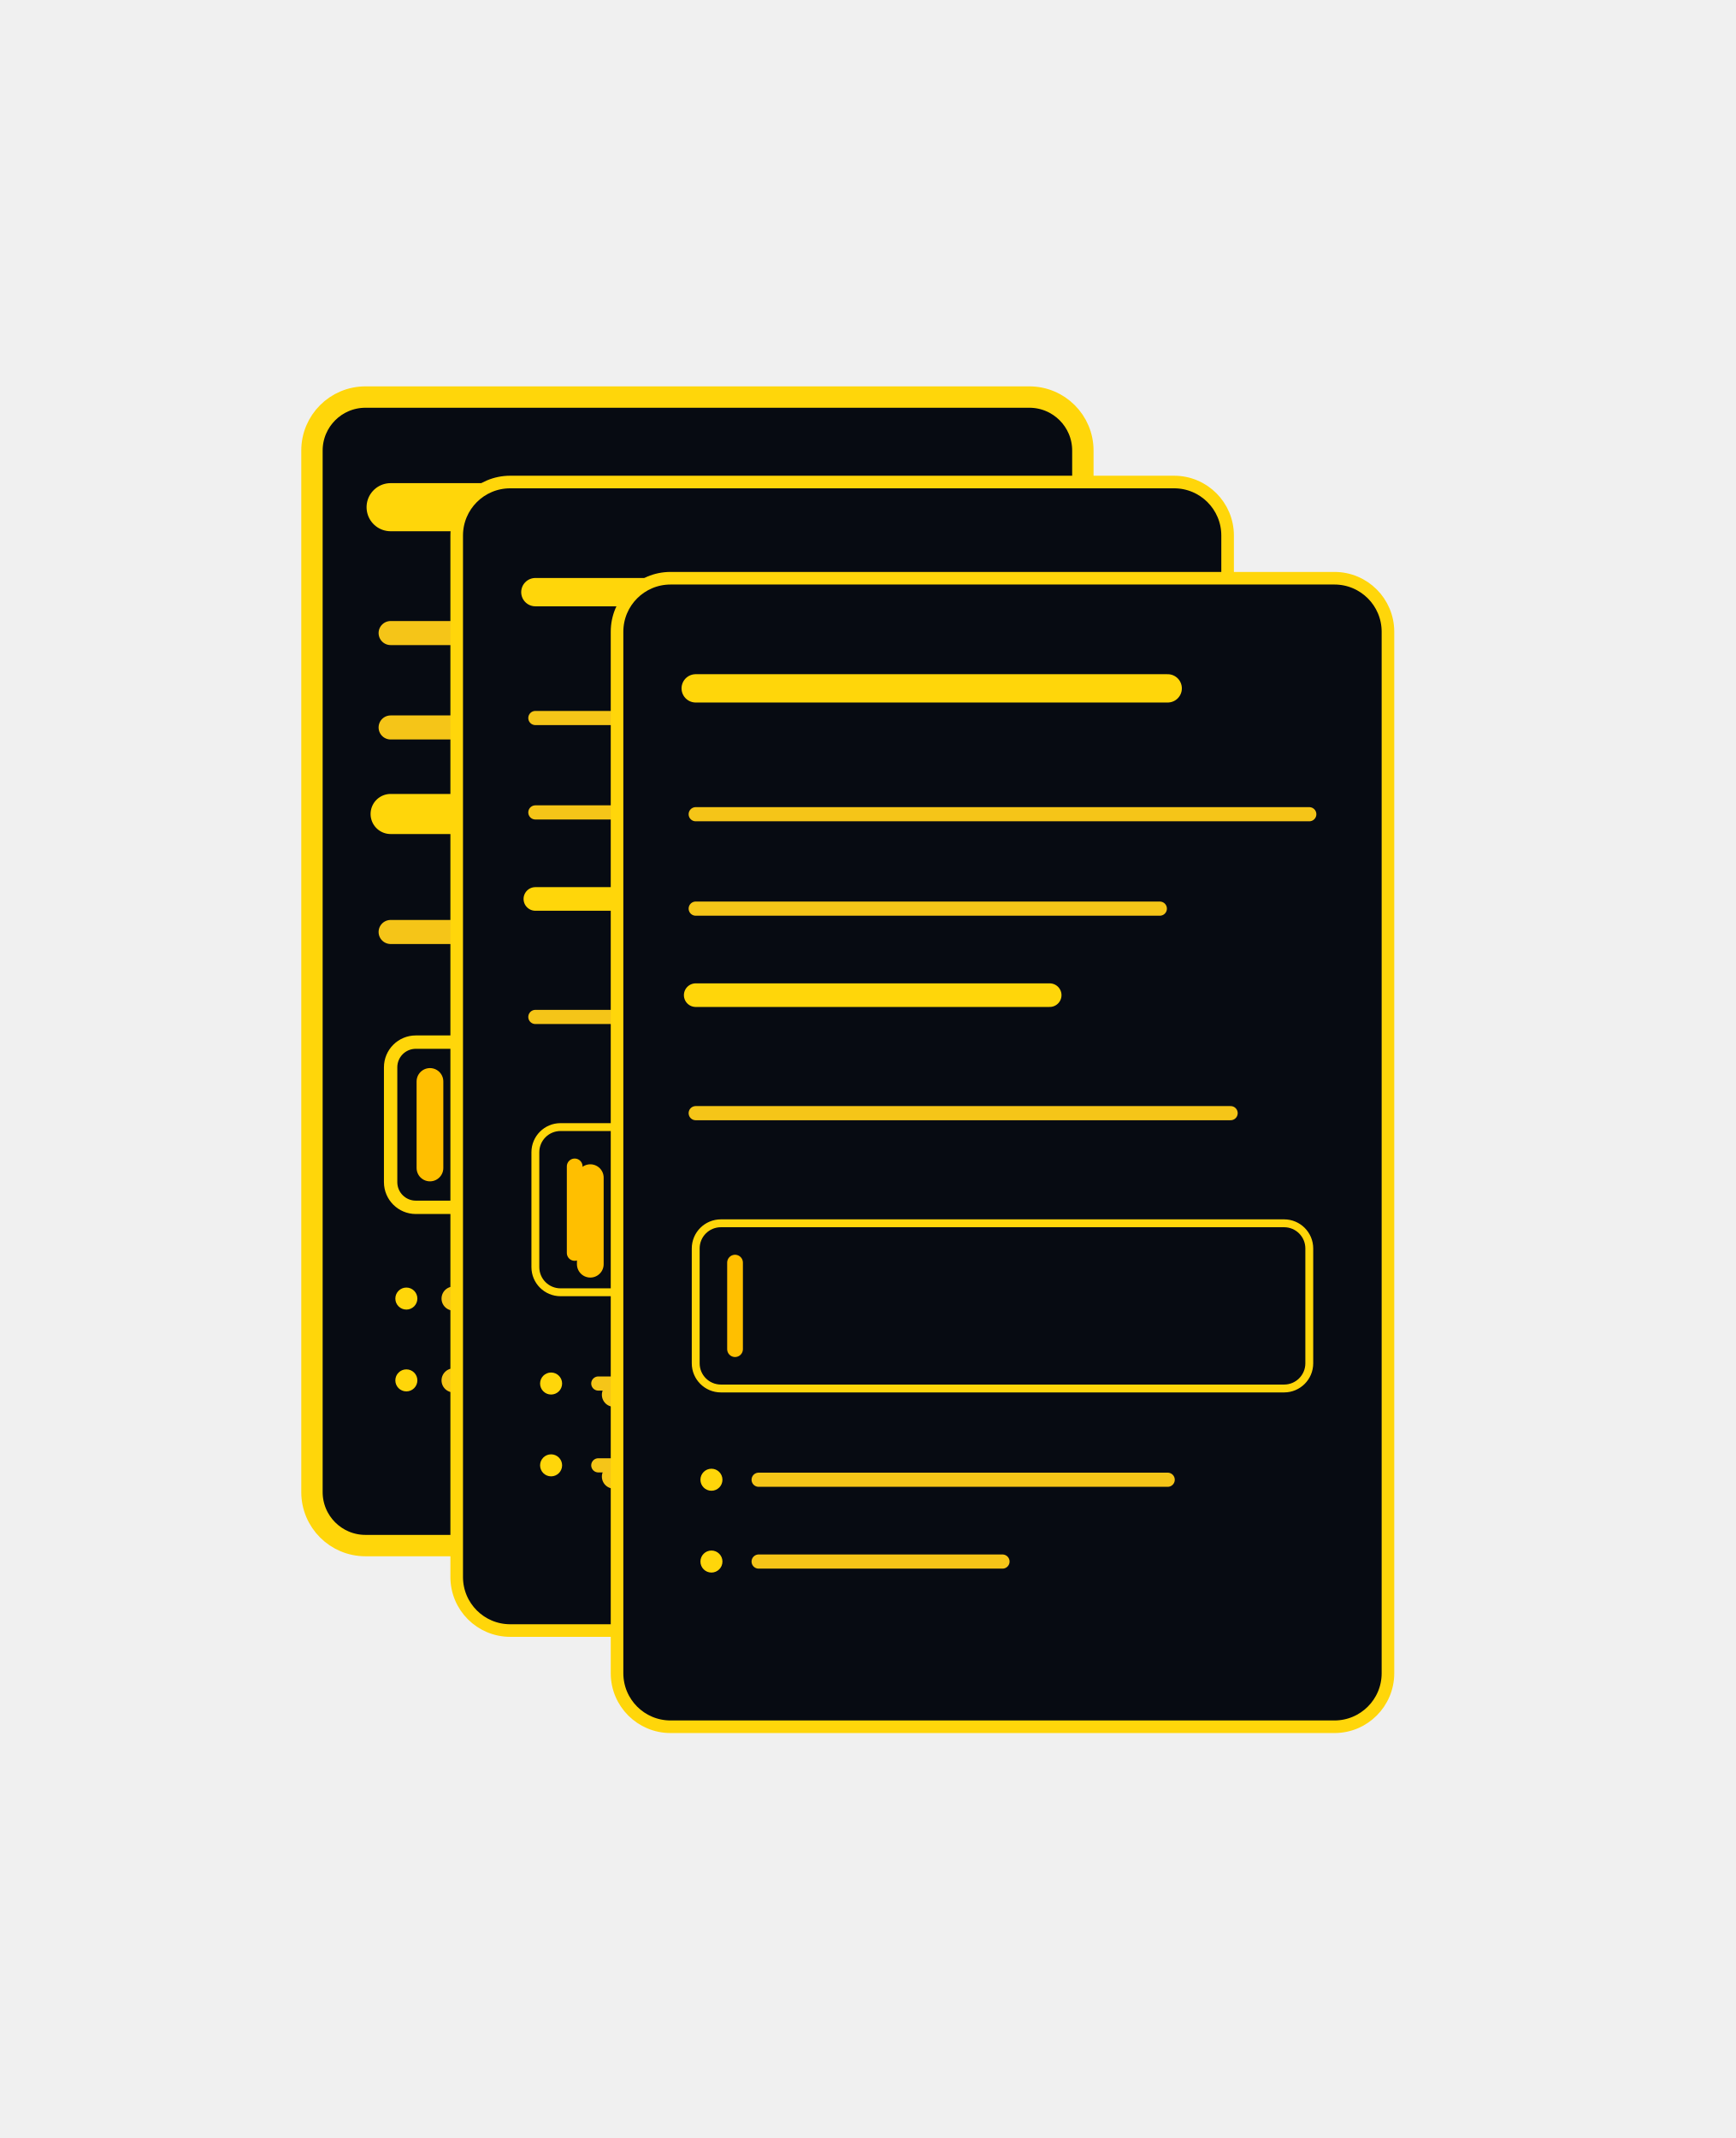
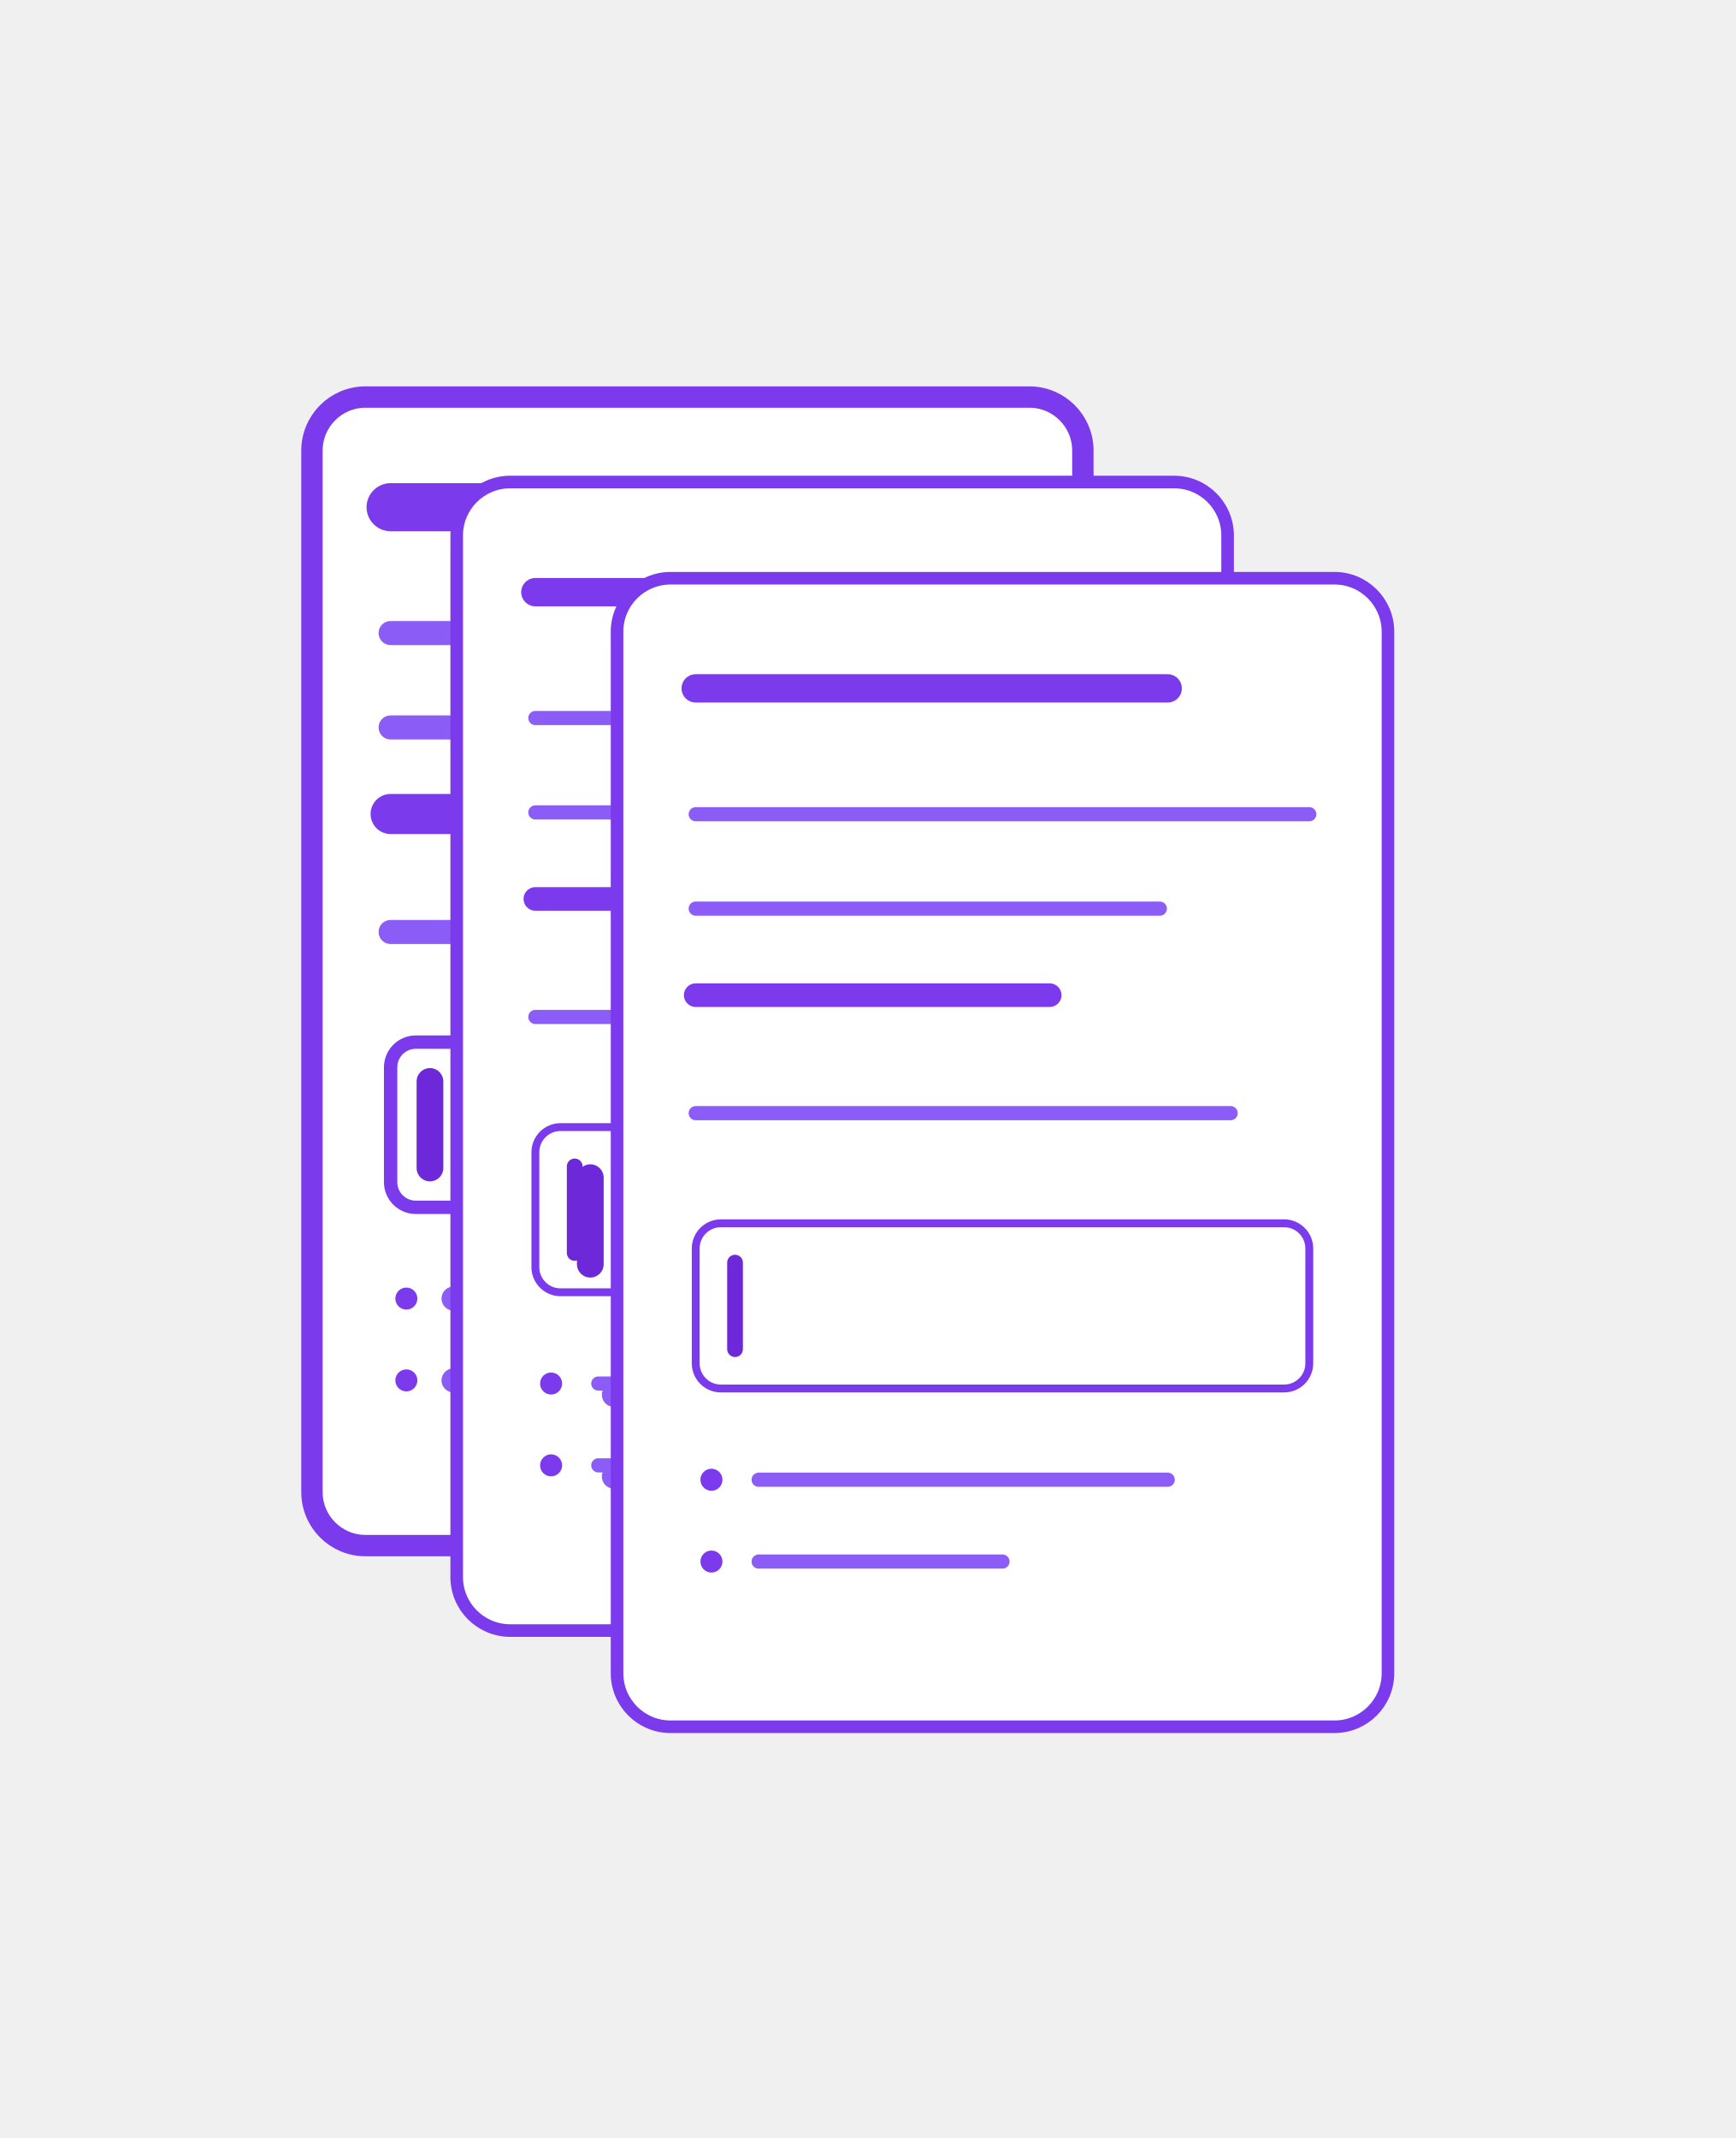
<svg xmlns="http://www.w3.org/2000/svg" width="649.306" height="800" viewBox="0 0 649.306 800" fill="none" version="1.1" id="svg12">
  <defs id="defs12" />
-   <path d="M 385.184,148.572 H 136.749 c -11.055,0 -20.016,8.961 -20.016,20.016 v 389.725 c 0,11.055 8.961,20.016 20.016,20.016 H 385.184 c 11.055,0 20.016,-8.961 20.016,-20.016 V 168.588 c 0,-11.055 -8.961,-20.016 -20.016,-20.016 z" fill="#070b12" stroke="#ffd60a" stroke-width="8" stroke-linecap="round" stroke-linejoin="round" id="path1" />
-   <path d="M 146.168,189.781 H 322.781" stroke="#ffd60a" stroke-width="18" stroke-linecap="round" stroke-linejoin="round" id="path2" />
-   <path d="M 146.168,236.878 H 375.764" stroke="#f5c518" stroke-width="9" stroke-linecap="round" stroke-linejoin="round" id="path3" />
-   <path d="M 146.168,272.2 H 319.837" stroke="#f5c518" stroke-width="9" stroke-linecap="round" stroke-linejoin="round" id="path4" />
-   <path d="M 146.168,304.579 H 278.628" stroke="#ffd60a" stroke-width="15" stroke-linecap="round" stroke-linejoin="round" id="path5" />
-   <path d="M 146.168,348.732 H 346.329" stroke="#f5c518" stroke-width="9" stroke-linecap="round" stroke-linejoin="round" id="path6" />
-   <path d="M 366.345,389.942 H 155.588 c -5.202,0 -9.419,4.217 -9.419,9.419 v 42.976 c 0,5.202 4.217,9.419 9.419,9.419 h 210.757 c 5.202,0 9.419,-4.217 9.419,-9.419 v -42.976 c 0,-5.202 -4.217,-9.419 -9.419,-9.419 z" fill="#070b12" stroke="#ffd60a" stroke-width="5" stroke-linecap="round" stroke-linejoin="round" id="path7" />
-   <path d="M 160.886,404.66 V 437.038" stroke="#ffbf00" stroke-width="10" stroke-linecap="round" stroke-linejoin="round" id="path8" />
-   <path d="m 152.055,490.022 c 2.276,0 4.121,-1.845 4.121,-4.121 0,-2.276 -1.845,-4.121 -4.121,-4.121 -2.276,0 -4.121,1.845 -4.121,4.121 0,2.276 1.845,4.121 4.121,4.121 z" fill="#ffd60a" id="path9" style="stroke-width:0.589" />
-   <path d="M 169.717,485.901 H 322.781" stroke="#f5c518" stroke-width="9" stroke-linecap="round" stroke-linejoin="round" id="path10" />
-   <path d="m 152.055,520.635 c 2.276,0 4.121,-1.845 4.121,-4.121 0,-2.276 -1.845,-4.121 -4.121,-4.121 -2.276,0 -4.121,1.845 -4.121,4.121 0,2.276 1.845,4.121 4.121,4.121 z" fill="#ffd60a" id="path11" style="stroke-width:0.589" />
-   <path d="m 169.717,516.514 h 91.25" stroke="#f5c518" stroke-width="9" stroke-linecap="round" stroke-linejoin="round" id="path12" />
-   <path d="M 439.345,180.362 H 190.91 c -11.055,0 -20.016,8.961 -20.016,20.016 v 389.725 c 0,11.055 8.961,20.016 20.016,20.016 h 248.435 c 11.055,0 20.016,-8.961 20.016,-20.016 V 200.378 c 0,-11.055 -8.961,-20.016 -20.016,-20.016 z" fill="#070b12" stroke="#ffd60a" stroke-width="4.71" stroke-linecap="round" stroke-linejoin="round" id="path13" />
-   <path d="M 200.329,221.571 H 376.942" stroke="#ffd60a" stroke-width="10.597" stroke-linecap="round" stroke-linejoin="round" id="path14" />
-   <path d="M 200.329,268.668 H 429.925" stroke="#f5c518" stroke-width="5.298" stroke-linecap="round" stroke-linejoin="round" id="path15" />
-   <path d="M 200.329,303.991 H 373.998" stroke="#f5c518" stroke-width="5.298" stroke-linecap="round" stroke-linejoin="round" id="path16" />
-   <path d="M 200.329,336.369 H 332.789" stroke="#ffd60a" stroke-width="8.831" stroke-linecap="round" stroke-linejoin="round" id="path17" />
-   <path d="M 200.329,380.523 H 400.49" stroke="#f5c518" stroke-width="5.298" stroke-linecap="round" stroke-linejoin="round" id="path18" />
-   <path d="M 420.506,421.732 H 209.749 c -5.202,0 -9.419,4.217 -9.419,9.419 v 42.976 c 0,5.202 4.217,9.419 9.419,9.419 h 210.757 c 5.202,0 9.419,-4.217 9.419,-9.419 v -42.976 c 0,-5.202 -4.217,-9.419 -9.419,-9.419 z" fill="#070b12" stroke="#ffd60a" stroke-width="2.944" stroke-linecap="round" stroke-linejoin="round" id="path19" />
-   <path d="m 215.047,436.45 v 32.379" stroke="#ffbf00" stroke-width="5.887" stroke-linecap="round" stroke-linejoin="round" id="path20" />
-   <path d="m 206.217,521.812 c 2.276,0 4.121,-1.845 4.121,-4.121 0,-2.276 -1.845,-4.121 -4.121,-4.121 -2.276,0 -4.121,1.845 -4.121,4.121 0,2.276 1.845,4.121 4.121,4.121 z" fill="#ffd60a" id="path21" style="stroke-width:0.589" />
-   <path d="M 223.878,517.691 H 376.942" stroke="#f5c518" stroke-width="5.298" stroke-linecap="round" stroke-linejoin="round" id="path22" />
-   <path d="m 206.217,552.425 c 2.276,0 4.121,-1.845 4.121,-4.121 0,-2.276 -1.845,-4.121 -4.121,-4.121 -2.276,0 -4.121,1.845 -4.121,4.121 0,2.276 1.845,4.121 4.121,4.121 z" fill="#ffd60a" id="path23" style="stroke-width:0.589" />
-   <path d="m 223.878,548.304 h 91.25" stroke="#f5c518" stroke-width="5.298" stroke-linecap="round" stroke-linejoin="round" id="path24" />
-   <path d="M 220.886,440.66 V 473.038" stroke="#ffbf00" stroke-width="10" stroke-linecap="round" stroke-linejoin="round" id="path25" />
-   <path d="M 229.717,521.901 H 382.781" stroke="#f5c518" stroke-width="9" stroke-linecap="round" stroke-linejoin="round" id="path26" />
-   <path d="m 229.717,552.514 h 91.25" stroke="#f5c518" stroke-width="9" stroke-linecap="round" stroke-linejoin="round" id="path27" />
-   <path d="M 499.345,216.362 H 250.91 c -11.055,0 -20.016,8.961 -20.016,20.016 v 389.725 c 0,11.055 8.961,20.016 20.016,20.016 h 248.435 c 11.055,0 20.016,-8.961 20.016,-20.016 V 236.378 c 0,-11.055 -8.961,-20.016 -20.016,-20.016 z" fill="#070b12" stroke="#ffd60a" stroke-width="4.71" stroke-linecap="round" stroke-linejoin="round" id="path28" />
-   <path d="M 260.329,257.571 H 436.942" stroke="#ffd60a" stroke-width="10.597" stroke-linecap="round" stroke-linejoin="round" id="path29" />
-   <path d="M 260.329,304.668 H 489.925" stroke="#f5c518" stroke-width="5.298" stroke-linecap="round" stroke-linejoin="round" id="path30" />
-   <path d="M 260.329,339.991 H 433.998" stroke="#f5c518" stroke-width="5.298" stroke-linecap="round" stroke-linejoin="round" id="path31" />
-   <path d="M 260.329,372.369 H 392.789" stroke="#ffd60a" stroke-width="8.831" stroke-linecap="round" stroke-linejoin="round" id="path32" />
-   <path d="M 260.329,416.523 H 460.49" stroke="#f5c518" stroke-width="5.298" stroke-linecap="round" stroke-linejoin="round" id="path33" />
-   <path d="M 480.506,457.732 H 269.749 c -5.202,0 -9.419,4.217 -9.419,9.419 v 42.976 c 0,5.202 4.217,9.419 9.419,9.419 h 210.757 c 5.202,0 9.419,-4.217 9.419,-9.419 v -42.976 c 0,-5.202 -4.217,-9.419 -9.419,-9.419 z" fill="#070b12" stroke="#ffd60a" stroke-width="2.944" stroke-linecap="round" stroke-linejoin="round" id="path34" />
-   <path d="m 275.047,472.45 v 32.379" stroke="#ffbf00" stroke-width="5.887" stroke-linecap="round" stroke-linejoin="round" id="path35" />
-   <path d="m 266.217,557.812 c 2.276,0 4.121,-1.845 4.121,-4.121 0,-2.276 -1.845,-4.121 -4.121,-4.121 -2.276,0 -4.121,1.845 -4.121,4.121 0,2.276 1.845,4.121 4.121,4.121 z" fill="#ffd60a" id="path36" style="stroke-width:0.589" />
-   <path d="M 283.878,553.691 H 436.942" stroke="#f5c518" stroke-width="5.298" stroke-linecap="round" stroke-linejoin="round" id="path37" />
-   <path d="m 266.217,588.425 c 2.276,0 4.121,-1.845 4.121,-4.121 0,-2.276 -1.845,-4.121 -4.121,-4.121 -2.276,0 -4.121,1.845 -4.121,4.121 0,2.276 1.845,4.121 4.121,4.121 z" fill="#ffd60a" id="path38" style="stroke-width:0.589" />
-   <path d="m 283.878,584.304 h 91.25" stroke="#f5c518" stroke-width="5.298" stroke-linecap="round" stroke-linejoin="round" id="path39" />
+   <path d="M 385.184,148.572 H 136.749 c -11.055,0 -20.016,8.961 -20.016,20.016 v 389.725 c 0,11.055 8.961,20.016 20.016,20.016 H 385.184 c 11.055,0 20.016,-8.961 20.016,-20.016 V 168.588 c 0,-11.055 -8.961,-20.016 -20.016,-20.016 z" fill="#FFFFFF" stroke="#7C3AED" stroke-width="8" stroke-linecap="round" stroke-linejoin="round" id="path1" />
+   <path d="M 146.168,189.781 H 322.781" stroke="#7C3AED" stroke-width="18" stroke-linecap="round" stroke-linejoin="round" id="path2" />
+   <path d="M 146.168,236.878 H 375.764" stroke="#8B5CF6" stroke-width="9" stroke-linecap="round" stroke-linejoin="round" id="path3" />
+   <path d="M 146.168,272.2 H 319.837" stroke="#8B5CF6" stroke-width="9" stroke-linecap="round" stroke-linejoin="round" id="path4" />
+   <path d="M 146.168,304.579 H 278.628" stroke="#7C3AED" stroke-width="15" stroke-linecap="round" stroke-linejoin="round" id="path5" />
+   <path d="M 146.168,348.732 H 346.329" stroke="#8B5CF6" stroke-width="9" stroke-linecap="round" stroke-linejoin="round" id="path6" />
+   <path d="M 366.345,389.942 H 155.588 c -5.202,0 -9.419,4.217 -9.419,9.419 v 42.976 c 0,5.202 4.217,9.419 9.419,9.419 h 210.757 c 5.202,0 9.419,-4.217 9.419,-9.419 v -42.976 c 0,-5.202 -4.217,-9.419 -9.419,-9.419 z" fill="#FFFFFF" stroke="#7C3AED" stroke-width="5" stroke-linecap="round" stroke-linejoin="round" id="path7" />
+   <path d="M 160.886,404.66 V 437.038" stroke="#6D28D9" stroke-width="10" stroke-linecap="round" stroke-linejoin="round" id="path8" />
+   <path d="m 152.055,490.022 c 2.276,0 4.121,-1.845 4.121,-4.121 0,-2.276 -1.845,-4.121 -4.121,-4.121 -2.276,0 -4.121,1.845 -4.121,4.121 0,2.276 1.845,4.121 4.121,4.121 z" fill="#7C3AED" id="path9" style="stroke-width:0.589" />
+   <path d="M 169.717,485.901 H 322.781" stroke="#8B5CF6" stroke-width="9" stroke-linecap="round" stroke-linejoin="round" id="path10" />
+   <path d="m 152.055,520.635 c 2.276,0 4.121,-1.845 4.121,-4.121 0,-2.276 -1.845,-4.121 -4.121,-4.121 -2.276,0 -4.121,1.845 -4.121,4.121 0,2.276 1.845,4.121 4.121,4.121 z" fill="#7C3AED" id="path11" style="stroke-width:0.589" />
+   <path d="m 169.717,516.514 h 91.25" stroke="#8B5CF6" stroke-width="9" stroke-linecap="round" stroke-linejoin="round" id="path12" />
+   <path d="M 439.345,180.362 H 190.91 c -11.055,0 -20.016,8.961 -20.016,20.016 v 389.725 c 0,11.055 8.961,20.016 20.016,20.016 h 248.435 c 11.055,0 20.016,-8.961 20.016,-20.016 V 200.378 c 0,-11.055 -8.961,-20.016 -20.016,-20.016 z" fill="#FFFFFF" stroke="#7C3AED" stroke-width="4.71" stroke-linecap="round" stroke-linejoin="round" id="path13" />
+   <path d="M 200.329,221.571 H 376.942" stroke="#7C3AED" stroke-width="10.597" stroke-linecap="round" stroke-linejoin="round" id="path14" />
+   <path d="M 200.329,268.668 H 429.925" stroke="#8B5CF6" stroke-width="5.298" stroke-linecap="round" stroke-linejoin="round" id="path15" />
+   <path d="M 200.329,303.991 H 373.998" stroke="#8B5CF6" stroke-width="5.298" stroke-linecap="round" stroke-linejoin="round" id="path16" />
+   <path d="M 200.329,336.369 H 332.789" stroke="#7C3AED" stroke-width="8.831" stroke-linecap="round" stroke-linejoin="round" id="path17" />
+   <path d="M 200.329,380.523 H 400.49" stroke="#8B5CF6" stroke-width="5.298" stroke-linecap="round" stroke-linejoin="round" id="path18" />
+   <path d="M 420.506,421.732 H 209.749 c -5.202,0 -9.419,4.217 -9.419,9.419 v 42.976 c 0,5.202 4.217,9.419 9.419,9.419 h 210.757 c 5.202,0 9.419,-4.217 9.419,-9.419 v -42.976 c 0,-5.202 -4.217,-9.419 -9.419,-9.419 z" fill="#FFFFFF" stroke="#7C3AED" stroke-width="2.944" stroke-linecap="round" stroke-linejoin="round" id="path19" />
+   <path d="m 215.047,436.45 v 32.379" stroke="#6D28D9" stroke-width="5.887" stroke-linecap="round" stroke-linejoin="round" id="path20" />
+   <path d="m 206.217,521.812 c 2.276,0 4.121,-1.845 4.121,-4.121 0,-2.276 -1.845,-4.121 -4.121,-4.121 -2.276,0 -4.121,1.845 -4.121,4.121 0,2.276 1.845,4.121 4.121,4.121 z" fill="#7C3AED" id="path21" style="stroke-width:0.589" />
+   <path d="M 223.878,517.691 H 376.942" stroke="#8B5CF6" stroke-width="5.298" stroke-linecap="round" stroke-linejoin="round" id="path22" />
+   <path d="m 206.217,552.425 c 2.276,0 4.121,-1.845 4.121,-4.121 0,-2.276 -1.845,-4.121 -4.121,-4.121 -2.276,0 -4.121,1.845 -4.121,4.121 0,2.276 1.845,4.121 4.121,4.121 z" fill="#7C3AED" id="path23" style="stroke-width:0.589" />
+   <path d="m 223.878,548.304 h 91.25" stroke="#8B5CF6" stroke-width="5.298" stroke-linecap="round" stroke-linejoin="round" id="path24" />
+   <path d="M 220.886,440.66 V 473.038" stroke="#6D28D9" stroke-width="10" stroke-linecap="round" stroke-linejoin="round" id="path25" />
+   <path d="M 229.717,521.901 H 382.781" stroke="#8B5CF6" stroke-width="9" stroke-linecap="round" stroke-linejoin="round" id="path26" />
+   <path d="m 229.717,552.514 h 91.25" stroke="#8B5CF6" stroke-width="9" stroke-linecap="round" stroke-linejoin="round" id="path27" />
+   <path d="M 499.345,216.362 H 250.91 c -11.055,0 -20.016,8.961 -20.016,20.016 v 389.725 c 0,11.055 8.961,20.016 20.016,20.016 h 248.435 c 11.055,0 20.016,-8.961 20.016,-20.016 V 236.378 c 0,-11.055 -8.961,-20.016 -20.016,-20.016 z" fill="#FFFFFF" stroke="#7C3AED" stroke-width="4.71" stroke-linecap="round" stroke-linejoin="round" id="path28" />
+   <path d="M 260.329,257.571 H 436.942" stroke="#7C3AED" stroke-width="10.597" stroke-linecap="round" stroke-linejoin="round" id="path29" />
+   <path d="M 260.329,304.668 H 489.925" stroke="#8B5CF6" stroke-width="5.298" stroke-linecap="round" stroke-linejoin="round" id="path30" />
+   <path d="M 260.329,339.991 H 433.998" stroke="#8B5CF6" stroke-width="5.298" stroke-linecap="round" stroke-linejoin="round" id="path31" />
+   <path d="M 260.329,372.369 H 392.789" stroke="#7C3AED" stroke-width="8.831" stroke-linecap="round" stroke-linejoin="round" id="path32" />
+   <path d="M 260.329,416.523 H 460.49" stroke="#8B5CF6" stroke-width="5.298" stroke-linecap="round" stroke-linejoin="round" id="path33" />
+   <path d="M 480.506,457.732 H 269.749 c -5.202,0 -9.419,4.217 -9.419,9.419 v 42.976 c 0,5.202 4.217,9.419 9.419,9.419 h 210.757 c 5.202,0 9.419,-4.217 9.419,-9.419 v -42.976 c 0,-5.202 -4.217,-9.419 -9.419,-9.419 z" fill="#FFFFFF" stroke="#7C3AED" stroke-width="2.944" stroke-linecap="round" stroke-linejoin="round" id="path34" />
+   <path d="m 275.047,472.45 v 32.379" stroke="#6D28D9" stroke-width="5.887" stroke-linecap="round" stroke-linejoin="round" id="path35" />
+   <path d="m 266.217,557.812 c 2.276,0 4.121,-1.845 4.121,-4.121 0,-2.276 -1.845,-4.121 -4.121,-4.121 -2.276,0 -4.121,1.845 -4.121,4.121 0,2.276 1.845,4.121 4.121,4.121 z" fill="#7C3AED" id="path36" style="stroke-width:0.589" />
+   <path d="M 283.878,553.691 H 436.942" stroke="#8B5CF6" stroke-width="5.298" stroke-linecap="round" stroke-linejoin="round" id="path37" />
+   <path d="m 266.217,588.425 c 2.276,0 4.121,-1.845 4.121,-4.121 0,-2.276 -1.845,-4.121 -4.121,-4.121 -2.276,0 -4.121,1.845 -4.121,4.121 0,2.276 1.845,4.121 4.121,4.121 z" fill="#7C3AED" id="path38" style="stroke-width:0.589" />
+   <path d="m 283.878,584.304 h 91.25" stroke="#8B5CF6" stroke-width="5.298" stroke-linecap="round" stroke-linejoin="round" id="path39" />
</svg>
